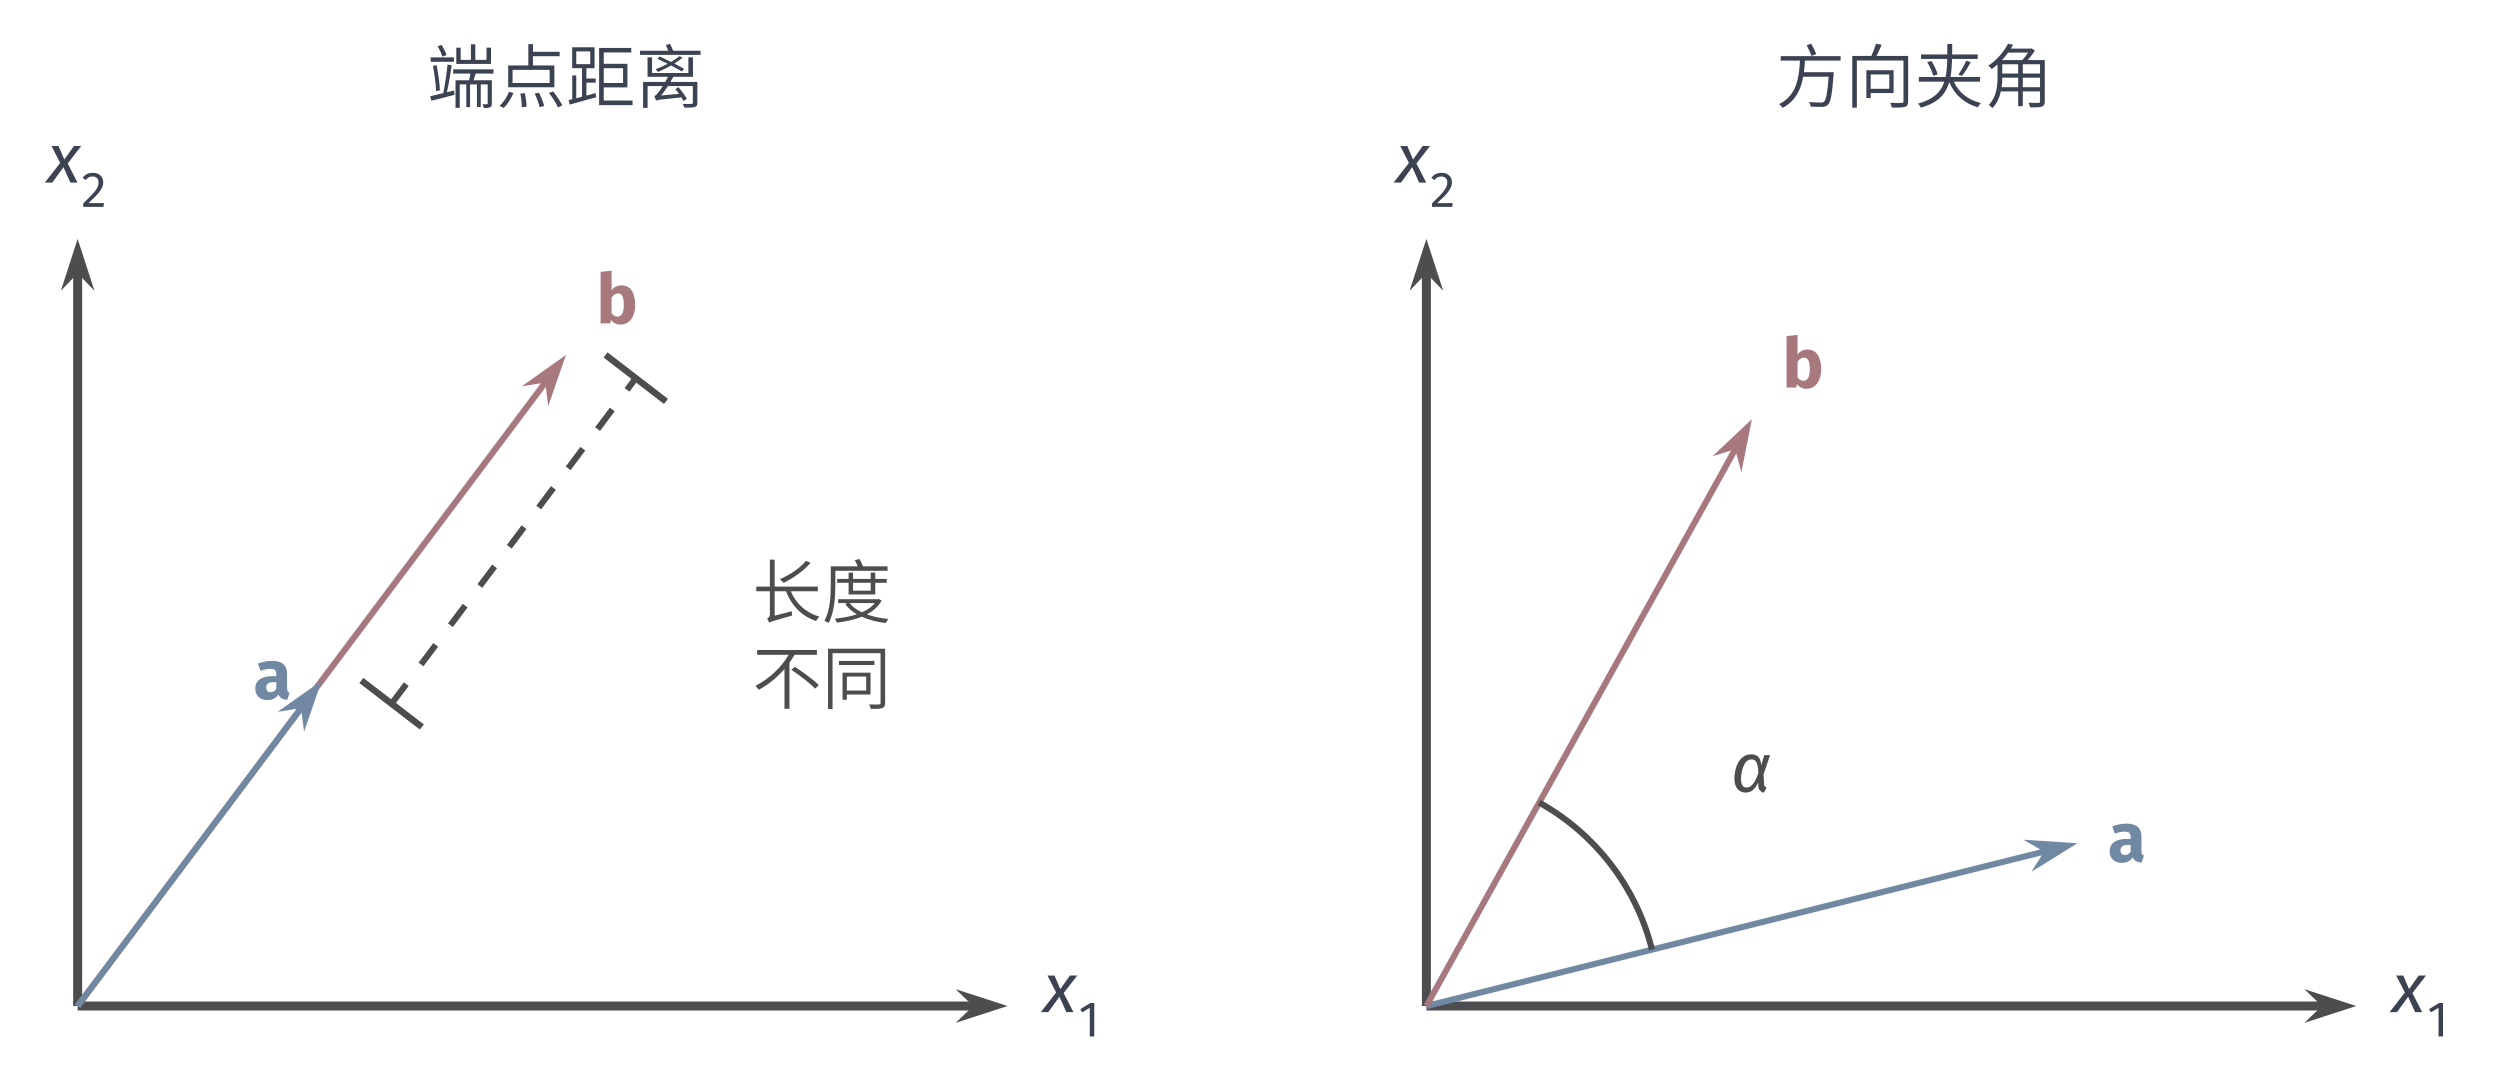
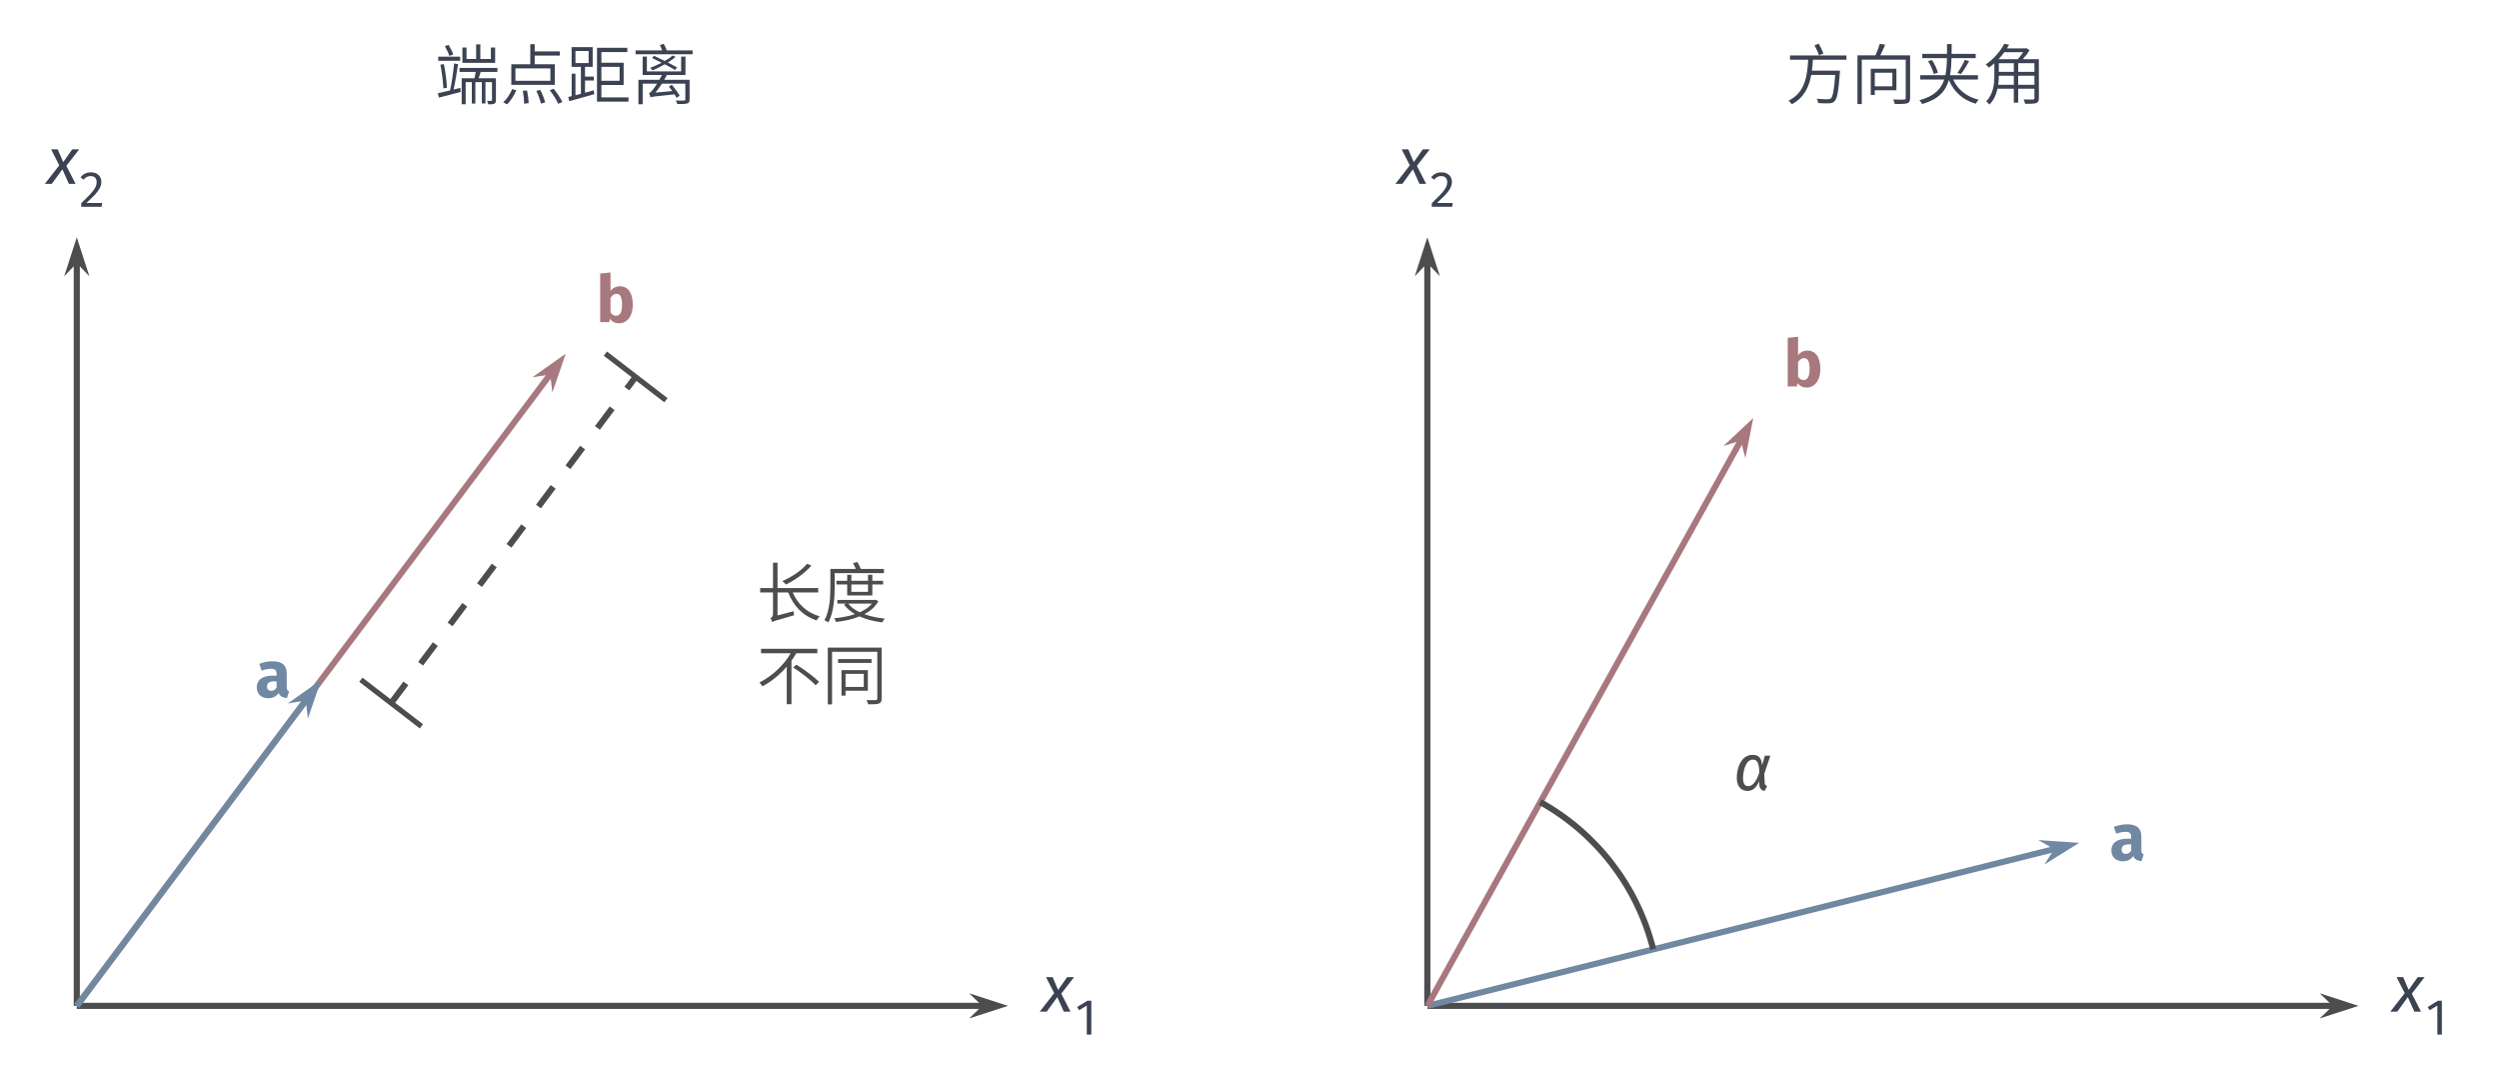
- <svg xmlns="http://www.w3.org/2000/svg" xmlns:xlink="http://www.w3.org/1999/xlink" version="1.1" width="304.75" height="131.66" viewBox="0 0 304.75 131.66">
+ <svg xmlns="http://www.w3.org/2000/svg" xmlns:xlink="http://www.w3.org/1999/xlink" version="1.1" width="304.22" height="131.21" viewBox="0 0 304.22 131.21">
  <defs>
    <path id="font_1_29696" d="M.387 .648H.052V.585H.387V.648M.138 .535 .085 .526C.107 .412 .127 .263 .13 .164L.185 .173C.182 .272 .161 .42 .138 .535M.21 .828 .153 .81C.179 .764 .209 .7 .221 .66L.281 .682C.268 .722 .238 .782 .21 .828M.933-.015V.319H.67L.7 .415H.956V.476H.377V.415H.625C.619 .383 .612 .348 .605 .319H.41V-.078H.471V.26H.565V-.068H.619V.26H.718V-.066H.773V.26H.873V-.014C.873-.023 .87-.026 .861-.026 .853-.027 .827-.027 .797-.026 .805-.041 .814-.064 .817-.08 .862-.08 .889-.079 .909-.069 .928-.06 .933-.044 .933-.015V-.015M.484 .788H.421V.554H.921V.788H.856V.613H.695V.837H.631V.613H.484V.788M.355 .534 .295 .545C.283 .422 .257 .242 .233 .133 .162 .116 .097 .101 .046 .09L.063 .024C.155 .048 .278 .079 .396 .11L.389 .172 .286 .146C.311 .255 .337 .414 .355 .534Z" />
    <path id="font_1_25001" d="M.231 .28V.469H.765V.28H.231M.407 .133 .343 .128C.356 .064 .364-.02 .364-.07L.433-.061C.432-.012 .422 .07 .407 .133M.611 .14 .55 .127C.58 .065 .609-.018 .621-.068L.685-.051C.674-0 .641 .08 .611 .14M.814 .159 .755 .135C.806 .073 .861-.016 .884-.071L.947-.044C.923 .012 .865 .096 .814 .159M.244 .136 .181 .153C.15 .079 .098-.002 .044-.049L.105-.079C.16-.026 .211 .059 .244 .136M.909 .729H.525V.839H.458V.532H.168V.218H.833V.532H.525V.665H.909V.729Z" />
    <path id="font_1_39238" d="M.148 .551V.735H.349V.551H.148M.94 .719V.784H.477V-.039H.958V.027H.544V.216H.884V.556H.544V.719H.94M.544 .493H.822V.28H.544V.493M.428 .344H.294V.493H.411V.794H.089V.493H.231V.081L.148 .06V.389H.09V.046L.037 .033 .054-.031C.157-.002 .299 .038 .435 .075L.427 .135 .294 .098V.284H.428V.344Z" />
    <path id="font_1_29073" d="M.496 .845 .437 .826C.449 .801 .463 .771 .473 .744H.066V.685H.937V.744H.543C.531 .774 .513 .814 .496 .845M.239 .649H.174V.369H.469C.456 .344 .443 .319 .429 .295H.11V-.078H.175V.236H.394C.368 .194 .345 .162 .333 .148 .31 .118 .291 .097 .272 .092 .28 .074 .291 .041 .295 .027 .317 .037 .353 .042 .661 .073 .674 .053 .685 .035 .693 .02L.74 .053C.716 .096 .663 .168 .62 .22L.575 .192C.591 .171 .609 .147 .627 .123L.369 .1C.403 .14 .436 .187 .468 .236H.826V-.004C.826-.017 .821-.021 .806-.022 .791-.023 .736-.023 .68-.021 .689-.037 .7-.058 .703-.075 .777-.075 .824-.075 .854-.066 .882-.056 .891-.04 .891-.003V.295H.504L.545 .369H.828V.649H.762V.424H.239V.649M.678 .644 .633 .666C.599 .637 .558 .609 .512 .583 .456 .611 .398 .638 .347 .662L.318 .628C.363 .606 .414 .582 .464 .556 .406 .526 .345 .499 .289 .478 .301 .469 .318 .448 .325 .438 .384 .463 .449 .496 .512 .532 .573 .5 .63 .469 .668 .445L.7 .484C.664 .505 .614 .532 .559 .56 .603 .587 .644 .615 .678 .644Z" />
    <path id="font_1_20139" d="M.509 .843 .445 .818C.47 .77 .501 .705 .514 .665L.582 .694C.567 .734 .536 .796 .509 .843M.834 .431H.405C.413 .487 .417 .543 .42 .598H.933V.663H.071V.598H.348C.335 .366 .309 .1 .048-.028 .066-.041 .087-.064 .098-.082 .288 .018 .363 .187 .395 .366H.761C.744 .13 .724 .032 .694 .006 .682-.003 .67-.006 .647-.006 .621-.006 .551-.005 .478 .002 .491-.016 .5-.044 .502-.064 .569-.068 .635-.07 .67-.068 .707-.065 .731-.059 .752-.035 .791 .004 .811 .112 .832 .397 .833 .408 .834 .431 .834 .431Z" />
    <path id="font_1_11985" d="M.524 .827 .442 .841C.427 .79 .401 .719 .376 .665H.101V-.079H.167V.599H.838V.014C.838-.005 .833-.01 .813-.011 .791-.012 .722-.013 .647-.009 .658-.029 .668-.06 .671-.079 .763-.079 .825-.078 .86-.068 .894-.056 .905-.033 .905 .013V.665H.45C.475 .713 .502 .773 .524 .827M.696 .46H.304V.059H.366V.131H.696V.46M.366 .399H.634V.192H.366V.399Z" />
    <path id="font_1_14120" d="M.24 .593 .18 .576C.218 .515 .254 .432 .266 .38L.33 .4C.317 .452 .279 .532 .24 .593M.807 .575 .741 .596C.715 .536 .666 .449 .628 .396L.681 .378C.721 .428 .77 .508 .807 .575M.54 .837H.469V.687H.091V.622H.468C.466 .525 .46 .438 .444 .362H.06V.295H.426C.377 .145 .273 .041 .047-.021 .063-.036 .082-.062 .089-.079 .336-.008 .447 .115 .497 .288 .574 .107 .71-.017 .908-.074 .918-.056 .937-.027 .952-.013 .767 .031 .634 .141 .563 .295H.941V.362H.515C.529 .44 .535 .527 .538 .622H.907V.687H.539L.54 .837Z" />
    <path id="font_1_37454" d="M.26 .606H.256C.289 .641 .318 .677 .344 .713H.632C.609 .677 .578 .637 .549 .606H.26M.26 .545H.489V.412H.26V.545M.673 .771H.384L.417 .827 .343 .841C.292 .74 .194 .616 .059 .524 .075 .515 .097 .492 .108 .476 .138 .497 .166 .52 .192 .543V.358C.192 .233 .178 .075 .067-.039 .081-.048 .107-.073 .117-.087 .185-.019 .221 .068 .24 .155H.489V-.058H.556V.155H.804V.012C.804-.004 .798-.009 .781-.01 .764-.01 .703-.011 .638-.009 .648-.027 .659-.057 .662-.076 .746-.076 .8-.075 .831-.064 .862-.052 .872-.031 .872 .011V.606H.626C.665 .648 .703 .698 .729 .743L.683 .774 .673 .771M.804 .545V.412H.556V.545H.804M.26 .353H.489V.215H.251C.258 .263 .26 .31 .26 .353M.804 .353V.215H.556V.353H.804Z" />
    <path id="font_2_1226" d="M.543 .527H.437L.299 .332 .215 .527H.114L.239 .283 .018 0H.125L.286 .222 .386 0H.488L.347 .275 .543 .527Z" />
    <path id="font_2_18" d="M.276 0H.368V.689H.287L.08 .561 .12 .496 .276 .591V0Z" />
    <path id="font_2_19" d="M.258 .701C.163 .701 .099 .667 .045 .6L.107 .552C.15 .603 .187 .625 .253 .625 .328 .625 .373 .579 .373 .504 .373 .395 .315 .319 .059 .073V0H.474L.485 .077H.164C.389 .282 .469 .383 .469 .508 .469 .617 .391 .701 .258 .701Z" />
    <path id="font_2_1153" d="M.303 .098C.269 .098 .24 .117 .22 .149V.37C.243 .409 .274 .432 .31 .432 .36 .432 .396 .4 .396 .265 .396 .141 .358 .098 .303 .098M.363 .548C.304 .548 .252 .521 .22 .477V.759L.062 .742V0H.202L.21 .051C.242 .009 .29-.017 .349-.017 .481-.017 .56 .101 .56 .265 .56 .443 .49 .548 .363 .548Z" />
    <path id="font_2_1152" d="M.245 .096C.206 .096 .183 .121 .183 .163 .183 .216 .218 .241 .29 .241H.329V.147C.31 .115 .282 .096 .245 .096M.484 .154V.36C.484 .483 .418 .548 .264 .548 .204 .548 .131 .534 .064 .509L.1 .405C.153 .423 .205 .433 .239 .433 .304 .433 .329 .414 .329 .351V.328H.275C.114 .328 .026 .265 .026 .149 .026 .052 .093-.017 .199-.017 .262-.017 .321 .004 .359 .063 .383 .01 .424-.009 .487-.014L.52 .089C.495 .098 .484 .113 .484 .154Z" />
    <path id="font_1_42837" d="M.839 .788 .773 .816C.684 .709 .537 .612 .395 .552 .413 .54 .439 .513 .451 .499 .587 .566 .739 .671 .839 .788M.943 .445H.322V.833H.253V.445H.057V.378H.253V.047C.253 .008 .23-.006 .213-.014 .224-.028 .237-.058 .241-.074 .264-.06 .299-.048 .574 .029 .572 .043 .568 .071 .568 .091L.322 .027V.378H.485C.566 .169 .711 .02 .918-.05 .929-.031 .949-.002 .966 .013 .771 .069 .629 .201 .554 .378H.943V.445Z" />
    <path id="font_1_16961" d="M.45 .647H.386V.556H.221V.5H.386V.332H.77V.5H.935V.556H.77V.647H.704V.556H.45V.647M.704 .5V.387H.45V.5H.704M.808 .264H.236V.208H.372L.337 .194C.379 .135 .437 .087 .505 .047 .408 .014 .298-.006 .188-.016 .199-.031 .211-.057 .215-.073 .341-.058 .466-.033 .575 .012 .675-.034 .794-.063 .921-.079 .929-.061 .946-.035 .96-.021 .847-.01 .741 .012 .649 .046 .74 .094 .815 .158 .862 .244L.82 .267 .808 .264M.764 .208C.719 .152 .654 .109 .578 .075 .504 .11 .443 .154 .401 .208H.764M.542 .843 .475 .827C.49 .8 .506 .766 .518 .737H.129V.464C.129 .315 .121 .103 .038-.048 .056-.054 .086-.069 .099-.079 .183 .079 .195 .306 .195 .464V.673H.947V.737H.594C.582 .769 .561 .81 .542 .843Z" />
    <path id="font_1_9521" d="M.611 .526 .561 .484C.682 .404 .832 .288 .904 .211L.957 .263C.882 .339 .73 .451 .611 .526M.463-.078H.535V.586C.562 .623 .586 .661 .608 .699H.93V.768H.07V.699H.523C.422 .525 .247 .354 .046 .253 .06 .238 .081 .212 .092 .195 .234 .27 .36 .376 .463 .495V-.078Z" />
    <path id="font_1_11978" d="M.758 .611H.247V.552H.758V.611M.702 .442H.299V.052H.361V.127H.702V.442M.361 .385H.639V.185H.361V.385M.912 .009V.786H.09V-.081H.155V.722H.846V.009C.846-.009 .84-.015 .822-.016 .805-.017 .746-.017 .681-.015 .692-.033 .703-.062 .706-.08 .793-.081 .842-.079 .871-.068 .901-.057 .912-.035 .912 .009Z" />
    <path id="font_2_1464" d="M.296 .466C.357 .466 .391 .427 .396 .269 .338 .097 .276 .061 .227 .061 .174 .061 .147 .097 .147 .187 .147 .276 .182 .466 .296 .466M.294 .539C.114 .539 .051 .332 .051 .188 .051 .055 .12-.012 .216-.012 .305-.012 .356 .053 .394 .136L.395 .085C.396 .028 .433-.006 .476-.013L.515 .062C.486 .073 .479 .086 .478 .113L.471 .25 .565 .527H.481L.437 .381C.43 .494 .382 .539 .294 .539V.539Z" />
  </defs>
-   <use data-text="端" xlink:href="#font_1_29696" transform="matrix(8.4682,0,0,-8.4682,52.057,12.486)" fill="#3b4252" />
-   <use data-text="点" xlink:href="#font_1_25001" transform="matrix(8.4682,0,0,-8.4682,60.5252,12.486)" fill="#3b4252" />
-   <use data-text="距" xlink:href="#font_1_39238" transform="matrix(8.4682,0,0,-8.4682,68.99341,12.486)" fill="#3b4252" />
-   <use data-text="离" xlink:href="#font_1_29073" transform="matrix(8.4682,0,0,-8.4682,77.46161,12.486)" fill="#3b4252" />
-   <use data-text="方" xlink:href="#font_1_20139" transform="matrix(8.4682,0,0,-8.4682,216.468,12.453)" fill="#3b4252" />
-   <use data-text="向" xlink:href="#font_1_11985" transform="matrix(8.4682,0,0,-8.4682,224.9362,12.453)" fill="#3b4252" />
-   <use data-text="夹" xlink:href="#font_1_14120" transform="matrix(8.4682,0,0,-8.4682,233.4044,12.453)" fill="#3b4252" />
-   <use data-text="角" xlink:href="#font_1_37454" transform="matrix(8.4682,0,0,-8.4682,241.8726,12.453)" fill="#3b4252" />
-   <path transform="matrix(1,0,0,-1,9.466,122.634)" stroke-width="1.096" stroke-linecap="butt" stroke-miterlimit="10" stroke-linejoin="miter" fill="none" stroke="#4c4d4f" d="M0 0H109.666" />
-   <path transform="matrix(1,0,0,-1,116.6164,122.634)" d="M4.501 0 1.897 .843 2.779 0 1.897-.843Z" fill="#4c4d4f" />
-   <path transform="matrix(1,0,0,-1,116.6164,122.634)" stroke-width="1.052" stroke-linecap="butt" stroke-miterlimit="10" stroke-linejoin="miter" fill="none" stroke="#4c4d4f" d="M4.501 0 1.897 .843 2.779 0 1.897-.843Z" />
-   <use data-text="𝑥" xlink:href="#font_2_1226" transform="matrix(8.4682,0,0,-8.4682,126.721,123.383)" fill="#3b4252" />
-   <use data-text="1" xlink:href="#font_2_18" transform="matrix(5.9277,0,0,-5.9277,131.209,126.347)" fill="#3b4252" />
-   <path transform="matrix(1,0,0,-1,9.466,122.634)" stroke-width="1.096" stroke-linecap="butt" stroke-miterlimit="10" stroke-linejoin="miter" fill="none" stroke="#4c4d4f" d="M0 0V89.824" />
-   <path transform="matrix(0,-1,-1,-0,9.466,35.32626)" d="M4.501 0 1.897 .843 2.779 0 1.897-.843Z" fill="#4c4d4f" />
-   <path transform="matrix(0,-1,-1,-0,9.466,35.32626)" stroke-width="1.052" stroke-linecap="butt" stroke-miterlimit="10" stroke-linejoin="miter" fill="none" stroke="#4c4d4f" d="M4.501 0 1.897 .843 2.779 0 1.897-.843Z" />
-   <use data-text="𝑥" xlink:href="#font_2_1226" transform="matrix(8.4682,0,0,-8.4682,5.313,22.257)" fill="#3b4252" />
-   <use data-text="2" xlink:href="#font_2_19" transform="matrix(5.9277,0,0,-5.9277,9.800999,25.221)" fill="#3b4252" />
-   <path transform="matrix(1,0,0,-1,9.466,122.634)" stroke-width="1.096" stroke-linecap="butt" stroke-miterlimit="10" stroke-linejoin="miter" fill="none" stroke="#4c4d4f" d="M164.412 0H274.078" />
-   <path transform="matrix(1,0,0,-1,281.028,122.634)" d="M4.501 0 1.897 .843 2.779 0 1.897-.843Z" fill="#4c4d4f" />
-   <path transform="matrix(1,0,0,-1,281.028,122.634)" stroke-width="1.052" stroke-linecap="butt" stroke-miterlimit="10" stroke-linejoin="miter" fill="none" stroke="#4c4d4f" d="M4.501 0 1.897 .843 2.779 0 1.897-.843Z" />
-   <use data-text="𝑥" xlink:href="#font_2_1226" transform="matrix(8.4682,0,0,-8.4682,291.133,123.383)" fill="#3b4252" />
-   <use data-text="1" xlink:href="#font_2_18" transform="matrix(5.9277,0,0,-5.9277,295.621,126.347)" fill="#3b4252" />
-   <path transform="matrix(1,0,0,-1,9.466,122.634)" stroke-width="1.096" stroke-linecap="butt" stroke-miterlimit="10" stroke-linejoin="miter" fill="none" stroke="#4c4d4f" d="M164.412 0V89.824" />
-   <path transform="matrix(0,-1,-1,-0,173.8776,35.32626)" d="M4.501 0 1.897 .843 2.779 0 1.897-.843Z" fill="#4c4d4f" />
-   <path transform="matrix(0,-1,-1,-0,173.8776,35.32626)" stroke-width="1.052" stroke-linecap="butt" stroke-miterlimit="10" stroke-linejoin="miter" fill="none" stroke="#4c4d4f" d="M4.501 0 1.897 .843 2.779 0 1.897-.843Z" />
-   <use data-text="𝑥" xlink:href="#font_2_1226" transform="matrix(8.4682,0,0,-8.4682,169.725,22.257)" fill="#3b4252" />
-   <use data-text="2" xlink:href="#font_2_19" transform="matrix(5.9277,0,0,-5.9277,174.213,25.221)" fill="#3b4252" />
-   <path transform="matrix(1,0,0,-1,9.466,122.634)" stroke-width=".747" stroke-linecap="butt" stroke-miterlimit="10" stroke-linejoin="miter" fill="none" stroke="#a7787d" d="M0 0 57.211 76.281" />
-   <path transform="matrix(.59999,-.79997,-.79997,-.59999,65.25231,48.25216)" d="M5.004 0 1.347 1.174 2.561 0 1.347-1.174Z" fill="#a7787d" />
-   <path transform="matrix(.59999,-.79997,-.79997,-.59999,65.25231,48.25216)" stroke-width=".747" stroke-linecap="butt" stroke-miterlimit="10" stroke-linejoin="miter" fill="none" stroke="#a7787d" d="M5.004 0 1.347 1.174 2.561 0 1.347-1.174Z" />
-   <use data-text="𝐛" xlink:href="#font_2_1153" transform="matrix(8.4682,0,0,-8.4682,72.688,39.425)" fill="#a7787d" />
-   <path transform="matrix(1,0,0,-1,9.466,122.634)" stroke-width=".747" stroke-linecap="butt" stroke-miterlimit="10" stroke-linejoin="miter" fill="none" stroke="#7188a3" d="M0 0 27.447 36.596" />
-   <path transform="matrix(.59999,-.79997,-.79997,-.59999,35.48828,87.93752)" d="M5.004 0 1.347 1.174 2.561 0 1.347-1.174Z" fill="#7188a3" />
-   <path transform="matrix(.59999,-.79997,-.79997,-.59999,35.48828,87.93752)" stroke-width=".747" stroke-linecap="butt" stroke-miterlimit="10" stroke-linejoin="miter" fill="none" stroke="#7188a3" d="M5.004 0 1.347 1.174 2.561 0 1.347-1.174Z" />
-   <use data-text="𝐚" xlink:href="#font_2_1152" transform="matrix(8.4682,0,0,-8.4682,30.895,85.197)" fill="#7188a3" />
-   <path transform="matrix(1,0,0,-1,9.466,122.634)" stroke-width=".747" stroke-linecap="butt" stroke-dasharray="2.989,2.989" stroke-miterlimit="10" stroke-linejoin="miter" fill="none" stroke="#4c4d4f" d="M38.268 36.851 68.032 76.536" />
-   <path transform="matrix(1,0,0,-1,9.466,122.634)" stroke-width=".797" stroke-linecap="butt" stroke-miterlimit="10" stroke-linejoin="miter" fill="none" stroke="#4c4d4f" d="M34.583 39.685 41.953 34.016M64.347 79.371 71.717 73.701" />
-   <use data-text="长" xlink:href="#font_1_42837" transform="matrix(8.4682,0,0,-8.4682,91.707,75.279)" fill="#4c4d4f" />
-   <use data-text="度" xlink:href="#font_1_16961" transform="matrix(8.4682,0,0,-8.4682,100.1752,75.279)" fill="#4c4d4f" />
-   <use data-text="不" xlink:href="#font_1_9521" transform="matrix(8.4682,0,0,-8.4682,91.707,85.74001)" fill="#4c4d4f" />
-   <use data-text="同" xlink:href="#font_1_11978" transform="matrix(8.4682,0,0,-8.4682,100.1752,85.74001)" fill="#4c4d4f" />
-   <path transform="matrix(1,0,0,-1,9.466,122.634)" stroke-width=".747" stroke-linecap="butt" stroke-miterlimit="10" stroke-linejoin="miter" fill="none" stroke="#7188a3" d="M164.412 0 240.035 18.906" />
-   <path transform="matrix(.97014,-.24251,-.24251,-.97014,247.1982,104.3037)" d="M5.004 0 1.347 1.174 2.561 0 1.347-1.174Z" fill="#7188a3" />
-   <path transform="matrix(.97014,-.24251,-.24251,-.97014,247.1982,104.3037)" stroke-width=".747" stroke-linecap="butt" stroke-miterlimit="10" stroke-linejoin="miter" fill="none" stroke="#7188a3" d="M5.004 0 1.347 1.174 2.561 0 1.347-1.174Z" />
-   <use data-text="𝐚" xlink:href="#font_2_1152" transform="matrix(8.4682,0,0,-8.4682,256.942,105.04)" fill="#7188a3" />
-   <path transform="matrix(1,0,0,-1,9.466,122.634)" stroke-width=".747" stroke-linecap="butt" stroke-miterlimit="10" stroke-linejoin="miter" fill="none" stroke="#a7787d" d="M164.412 0 202.224 68.17" />
-   <path transform="matrix(.48505,-.87447,-.87447,-.48505,210.538,56.54041)" d="M5.004 0 1.347 1.174 2.561 0 1.347-1.174Z" fill="#a7787d" />
-   <path transform="matrix(.48505,-.87447,-.87447,-.48505,210.538,56.54041)" stroke-width=".747" stroke-linecap="butt" stroke-miterlimit="10" stroke-linejoin="miter" fill="none" stroke="#a7787d" d="M5.004 0 1.347 1.174 2.561 0 1.347-1.174Z" />
-   <use data-text="𝐛" xlink:href="#font_2_1153" transform="matrix(8.4682,0,0,-8.4682,217.257,47.249)" fill="#a7787d" />
-   <path transform="matrix(1,0,0,-1,9.466,122.634)" stroke-width=".747" stroke-linecap="butt" stroke-miterlimit="10" stroke-linejoin="miter" fill="none" stroke="#4c4d4f" d="M191.908 6.888C190.004 14.503 185.023 20.992 178.16 24.8" />
-   <use data-text="𝛼" xlink:href="#font_2_1464" transform="matrix(8.4682,0,0,-8.4682,210.989,96.515)" fill="#4c4d4f" />
+   <use data-text="端" xlink:href="#font_1_29696" transform="matrix(7.9701,0,0,-7.9701,52.936,12.06401)" fill="#3b4252" />
+   <use data-text="点" xlink:href="#font_1_25001" transform="matrix(7.9701,0,0,-7.9701,60.9061,12.06401)" fill="#3b4252" />
+   <use data-text="距" xlink:href="#font_1_39238" transform="matrix(7.9701,0,0,-7.9701,68.8762,12.06401)" fill="#3b4252" />
+   <use data-text="离" xlink:href="#font_1_29073" transform="matrix(7.9701,0,0,-7.9701,76.8463,12.06401)" fill="#3b4252" />
+   <use data-text="方" xlink:href="#font_1_20139" transform="matrix(7.9701,0,0,-7.9701,217.346,12.032)" fill="#3b4252" />
+   <use data-text="向" xlink:href="#font_1_11985" transform="matrix(7.9701,0,0,-7.9701,225.3161,12.032)" fill="#3b4252" />
+   <use data-text="夹" xlink:href="#font_1_14120" transform="matrix(7.9701,0,0,-7.9701,233.2862,12.032)" fill="#3b4252" />
+   <use data-text="角" xlink:href="#font_1_37454" transform="matrix(7.9701,0,0,-7.9701,241.2563,12.032)" fill="#3b4252" />
+   <path transform="matrix(1,0,0,-1,9.348,122.402)" stroke-width=".747" stroke-linecap="butt" stroke-miterlimit="10" stroke-linejoin="miter" fill="none" stroke="#4c4d4f" d="M0 0H110.577" />
+   <path transform="matrix(1,0,0,-1,118.0575,122.402)" d="M3.445 0 1.347 .678 2.054 0 1.347-.678Z" fill="#4c4d4f" />
+   <path transform="matrix(1,0,0,-1,118.0575,122.402)" stroke-width=".747" stroke-linecap="butt" stroke-miterlimit="10" stroke-linejoin="miter" fill="none" stroke="#4c4d4f" d="M3.445 0 1.347 .678 2.054 0 1.347-.678Z" />
+   <use data-text="𝑥" xlink:href="#font_2_1226" transform="matrix(7.9701,0,0,-7.9701,126.429,123.107)" fill="#3b4252" />
+   <use data-text="1" xlink:href="#font_2_18" transform="matrix(5.9776,0,0,-5.9776,130.653,125.897)" fill="#3b4252" />
+   <path transform="matrix(1,0,0,-1,9.348,122.402)" stroke-width=".747" stroke-linecap="butt" stroke-miterlimit="10" stroke-linejoin="miter" fill="none" stroke="#4c4d4f" d="M0 0V90.734" />
+   <path transform="matrix(0,-1,-1,-0,9.348,33.53521)" d="M3.445 0 1.347 .678 2.054 0 1.347-.678Z" fill="#4c4d4f" />
+   <path transform="matrix(0,-1,-1,-0,9.348,33.53521)" stroke-width=".747" stroke-linecap="butt" stroke-miterlimit="10" stroke-linejoin="miter" fill="none" stroke="#4c4d4f" d="M3.445 0 1.347 .678 2.054 0 1.347-.678Z" />
+   <use data-text="𝑥" xlink:href="#font_2_1226" transform="matrix(7.9701,0,0,-7.9701,5.312996,22.37401)" fill="#3b4252" />
+   <use data-text="2" xlink:href="#font_2_19" transform="matrix(5.9776,0,0,-5.9776,9.536995,25.16401)" fill="#3b4252" />
+   <path transform="matrix(1,0,0,-1,9.348,122.402)" stroke-width=".747" stroke-linecap="butt" stroke-miterlimit="10" stroke-linejoin="miter" fill="none" stroke="#4c4d4f" d="M164.412 0H274.988" />
+   <path transform="matrix(1,0,0,-1,282.469,122.402)" d="M3.445 0 1.347 .678 2.054 0 1.347-.678Z" fill="#4c4d4f" />
+   <path transform="matrix(1,0,0,-1,282.469,122.402)" stroke-width=".747" stroke-linecap="butt" stroke-miterlimit="10" stroke-linejoin="miter" fill="none" stroke="#4c4d4f" d="M3.445 0 1.347 .678 2.054 0 1.347-.678Z" />
+   <use data-text="𝑥" xlink:href="#font_2_1226" transform="matrix(7.9701,0,0,-7.9701,290.84,123.107)" fill="#3b4252" />
+   <use data-text="1" xlink:href="#font_2_18" transform="matrix(5.9776,0,0,-5.9776,295.064,125.897)" fill="#3b4252" />
+   <path transform="matrix(1,0,0,-1,9.348,122.402)" stroke-width=".747" stroke-linecap="butt" stroke-miterlimit="10" stroke-linejoin="miter" fill="none" stroke="#4c4d4f" d="M164.412 0V90.734" />
+   <path transform="matrix(0,-1,-1,-0,173.7595,33.53521)" d="M3.445 0 1.347 .678 2.054 0 1.347-.678Z" fill="#4c4d4f" />
+   <path transform="matrix(0,-1,-1,-0,173.7595,33.53521)" stroke-width=".747" stroke-linecap="butt" stroke-miterlimit="10" stroke-linejoin="miter" fill="none" stroke="#4c4d4f" d="M3.445 0 1.347 .678 2.054 0 1.347-.678Z" />
+   <use data-text="𝑥" xlink:href="#font_2_1226" transform="matrix(7.9701,0,0,-7.9701,169.725,22.37401)" fill="#3b4252" />
+   <use data-text="2" xlink:href="#font_2_19" transform="matrix(5.9776,0,0,-5.9776,173.949,25.16401)" fill="#3b4252" />
+   <path transform="matrix(1,0,0,-1,9.348,122.402)" stroke-width=".747" stroke-linecap="butt" stroke-miterlimit="10" stroke-linejoin="miter" fill="none" stroke="#a7787d" d="M0 0 57.842 77.123" />
+   <path transform="matrix(.59999,-.79997,-.79997,-.59999,66.06974,46.77297)" d="M3.445 0 1.347 .678 2.054 0 1.347-.678Z" fill="#a7787d" />
+   <path transform="matrix(.59999,-.79997,-.79997,-.59999,66.06974,46.77297)" stroke-width=".747" stroke-linecap="butt" stroke-miterlimit="10" stroke-linejoin="miter" fill="none" stroke="#a7787d" d="M3.445 0 1.347 .678 2.054 0 1.347-.678Z" />
+   <use data-text="𝐛" xlink:href="#font_2_1153" transform="matrix(7.9701,0,0,-7.9701,72.57,39.20201)" fill="#a7787d" />
+   <path transform="matrix(1,0,0,-1,9.348,122.402)" stroke-width=".747" stroke-linecap="butt" stroke-miterlimit="10" stroke-linejoin="miter" fill="none" stroke="#7188a3" d="M0 0 28.078 37.437" />
+   <path transform="matrix(.59999,-.79997,-.79997,-.59999,36.30572,86.45831)" d="M3.445 0 1.347 .678 2.054 0 1.347-.678Z" fill="#7188a3" />
+   <path transform="matrix(.59999,-.79997,-.79997,-.59999,36.30572,86.45831)" stroke-width=".747" stroke-linecap="butt" stroke-miterlimit="10" stroke-linejoin="miter" fill="none" stroke="#7188a3" d="M3.445 0 1.347 .678 2.054 0 1.347-.678Z" />
+   <use data-text="𝐚" xlink:href="#font_2_1152" transform="matrix(7.9701,0,0,-7.9701,31.05,84.83301)" fill="#7188a3" />
+   <path transform="matrix(1,0,0,-1,9.348,122.402)" stroke-width=".747" stroke-linecap="butt" stroke-dasharray="2.989,2.989" stroke-miterlimit="10" stroke-linejoin="miter" fill="none" stroke="#4c4d4f" d="M38.268 36.851 68.032 76.536" />
+   <path transform="matrix(1,0,0,-1,9.348,122.402)" stroke-width=".648" stroke-linecap="butt" stroke-miterlimit="10" stroke-linejoin="miter" fill="none" stroke="#4c4d4f" d="M34.583 39.685 41.953 34.016M64.347 79.371 71.717 73.701" />
+   <use data-text="长" xlink:href="#font_1_42837" transform="matrix(7.9701,0,0,-7.9701,92.087,75.10701)" fill="#4c4d4f" />
+   <use data-text="度" xlink:href="#font_1_16961" transform="matrix(7.9701,0,0,-7.9701,100.0571,75.10701)" fill="#4c4d4f" />
+   <use data-text="不" xlink:href="#font_1_9521" transform="matrix(7.9701,0,0,-7.9701,92.087,85.06901)" fill="#4c4d4f" />
+   <use data-text="同" xlink:href="#font_1_11978" transform="matrix(7.9701,0,0,-7.9701,100.0571,85.06901)" fill="#4c4d4f" />
+   <path transform="matrix(1,0,0,-1,9.348,122.402)" stroke-width=".747" stroke-linecap="butt" stroke-miterlimit="10" stroke-linejoin="miter" fill="none" stroke="#7188a3" d="M164.412 0 241.056 19.161" />
+   <path transform="matrix(.97014,-.24251,-.24251,-.97014,248.5927,103.6936)" d="M3.445 0 1.347 .678 2.054 0 1.347-.678Z" fill="#7188a3" />
+   <path transform="matrix(.97014,-.24251,-.24251,-.97014,248.5927,103.6936)" stroke-width=".747" stroke-linecap="butt" stroke-miterlimit="10" stroke-linejoin="miter" fill="none" stroke="#7188a3" d="M3.445 0 1.347 .678 2.054 0 1.347-.678Z" />
+   <use data-text="𝐚" xlink:href="#font_2_1152" transform="matrix(7.9701,0,0,-7.9701,256.824,104.675)" fill="#7188a3" />
+   <path transform="matrix(1,0,0,-1,9.348,122.402)" stroke-width=".747" stroke-linecap="butt" stroke-miterlimit="10" stroke-linejoin="miter" fill="none" stroke="#a7787d" d="M164.412 0 202.734 69.09" />
+   <path transform="matrix(.48505,-.87447,-.87447,-.48505,211.1762,54.94506)" d="M3.445 0 1.347 .678 2.054 0 1.347-.678Z" fill="#a7787d" />
+   <path transform="matrix(.48505,-.87447,-.87447,-.48505,211.1762,54.94506)" stroke-width=".747" stroke-linecap="butt" stroke-miterlimit="10" stroke-linejoin="miter" fill="none" stroke="#a7787d" d="M3.445 0 1.347 .678 2.054 0 1.347-.678Z" />
+   <use data-text="𝐛" xlink:href="#font_2_1153" transform="matrix(7.9701,0,0,-7.9701,217.139,47.02501)" fill="#a7787d" />
+   <path transform="matrix(1,0,0,-1,9.348,122.402)" stroke-width=".747" stroke-linecap="butt" stroke-miterlimit="10" stroke-linejoin="miter" fill="none" stroke="#4c4d4f" d="M191.908 6.888C190.004 14.503 185.023 20.992 178.16 24.8" />
+   <use data-text="𝛼" xlink:href="#font_2_1464" transform="matrix(7.9701,0,0,-7.9701,211.022,96.15201)" fill="#4c4d4f" />
</svg>
